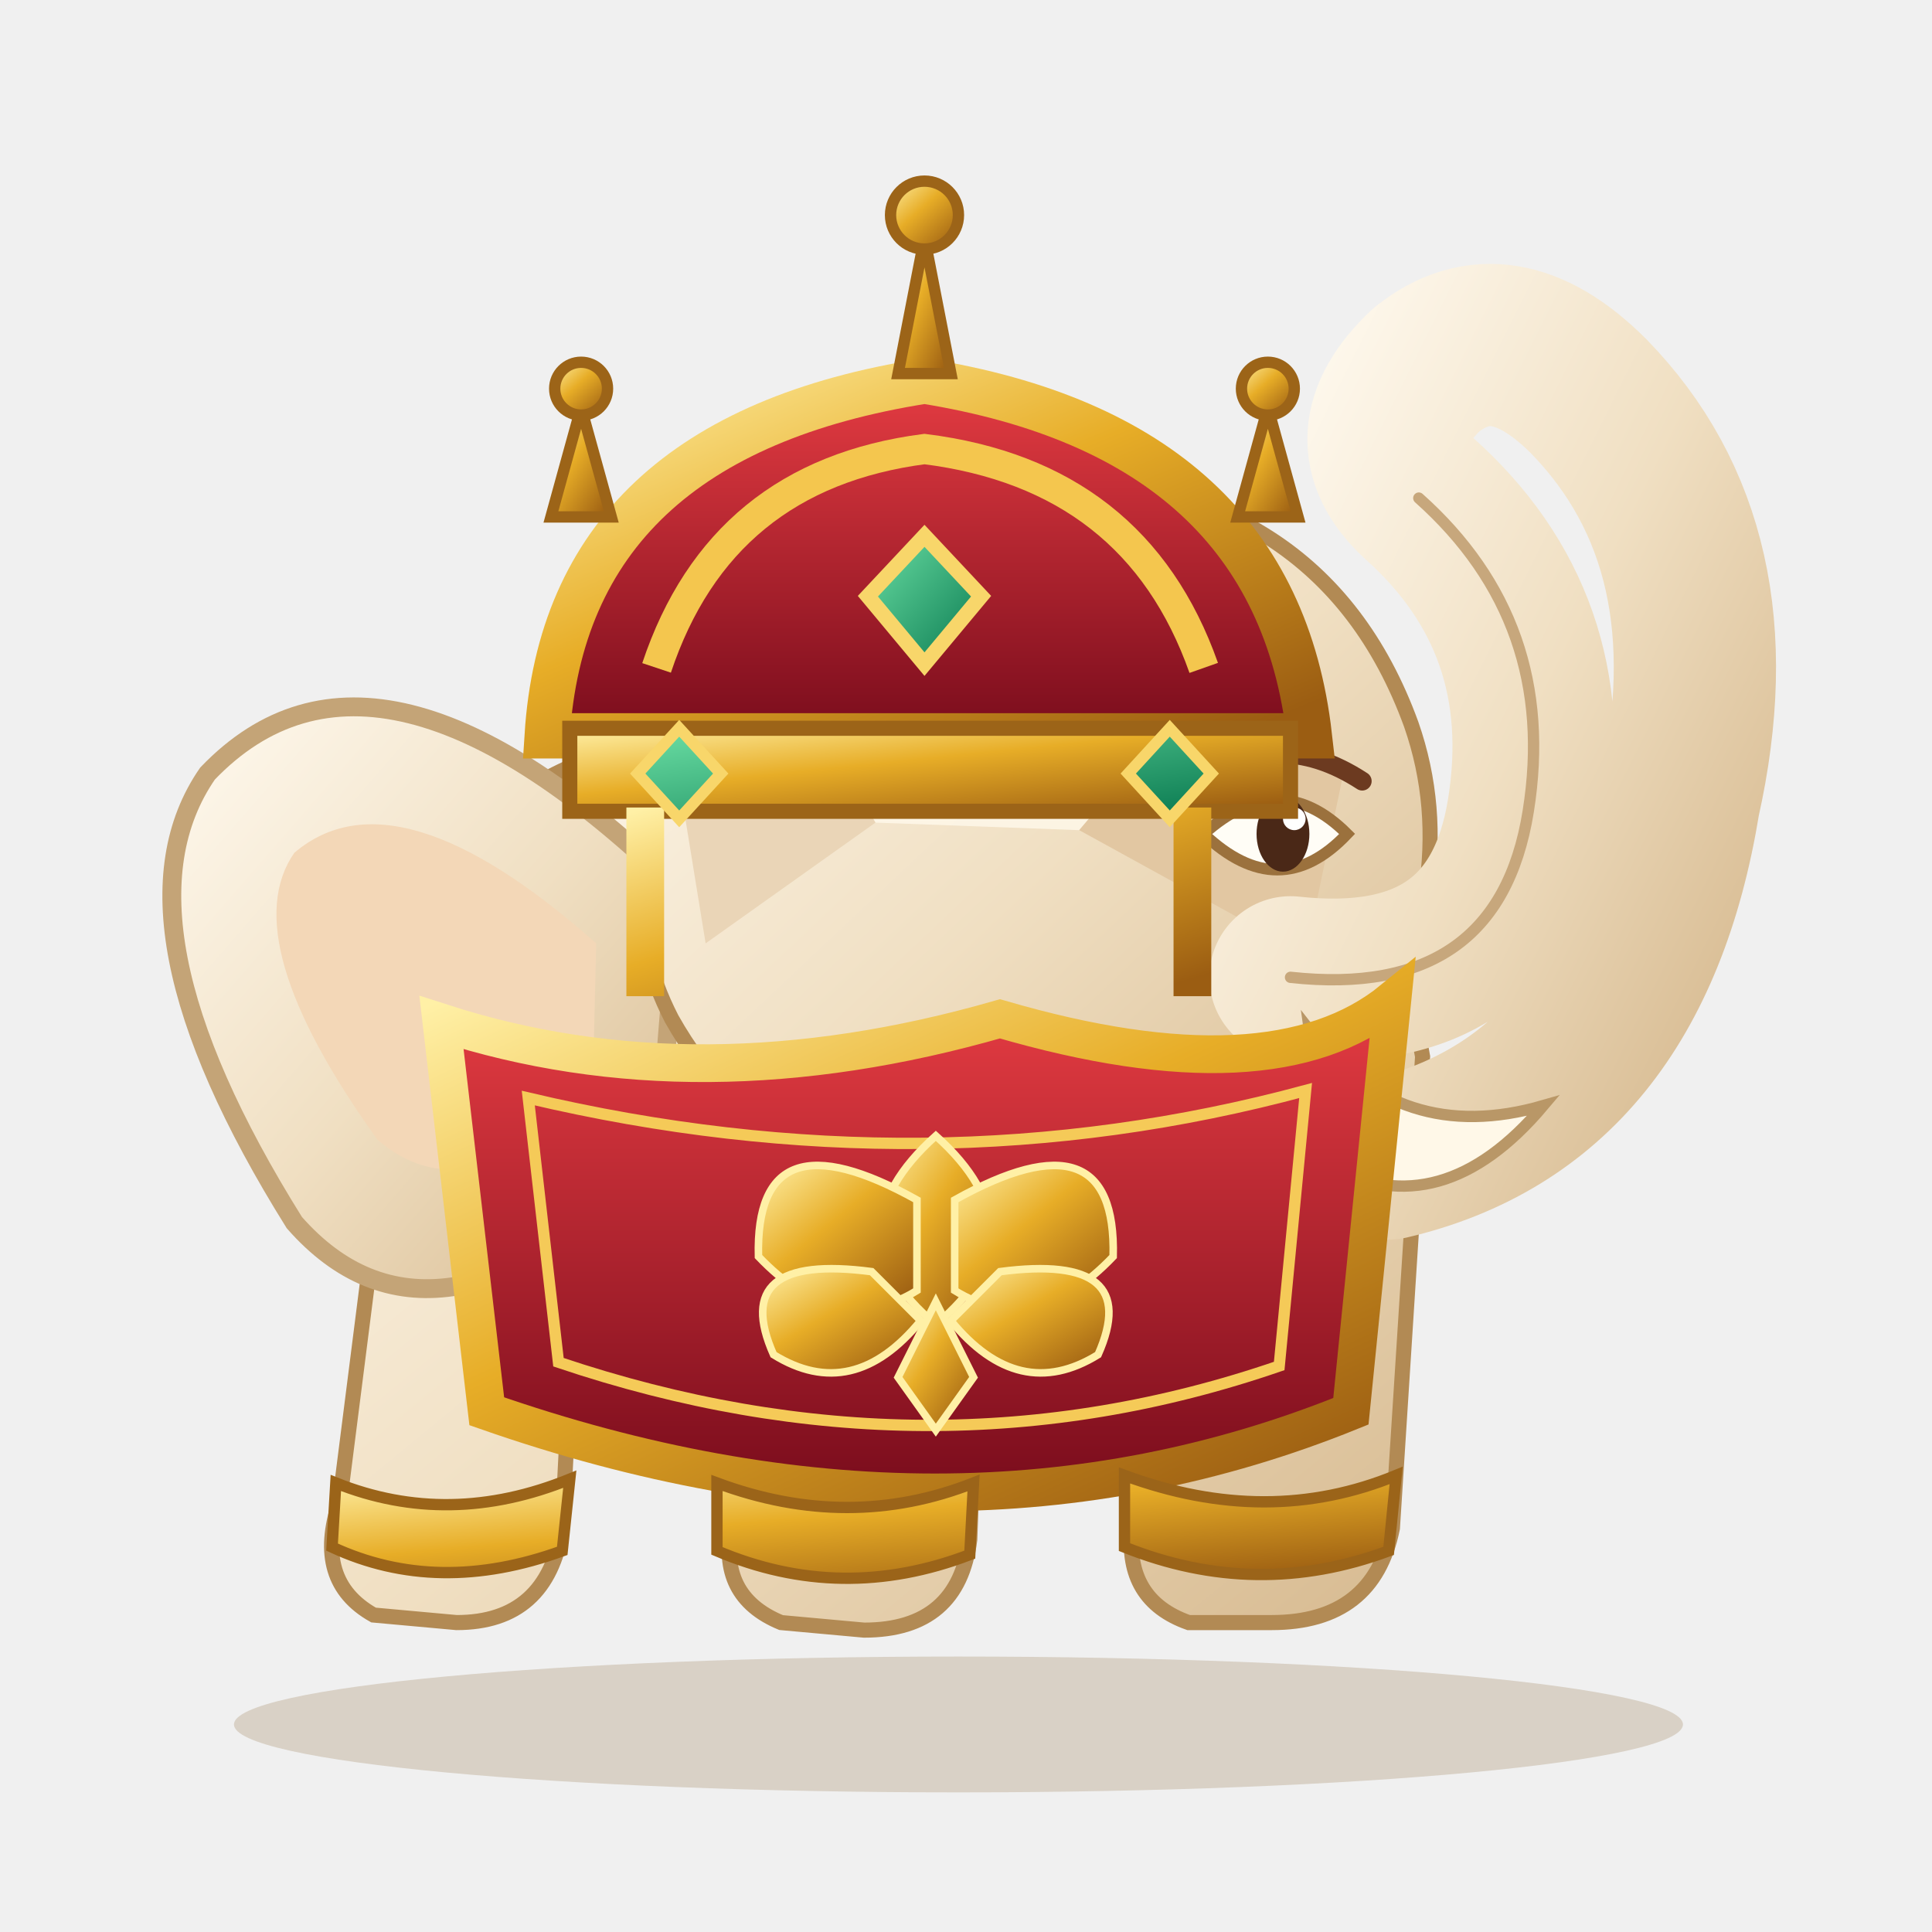
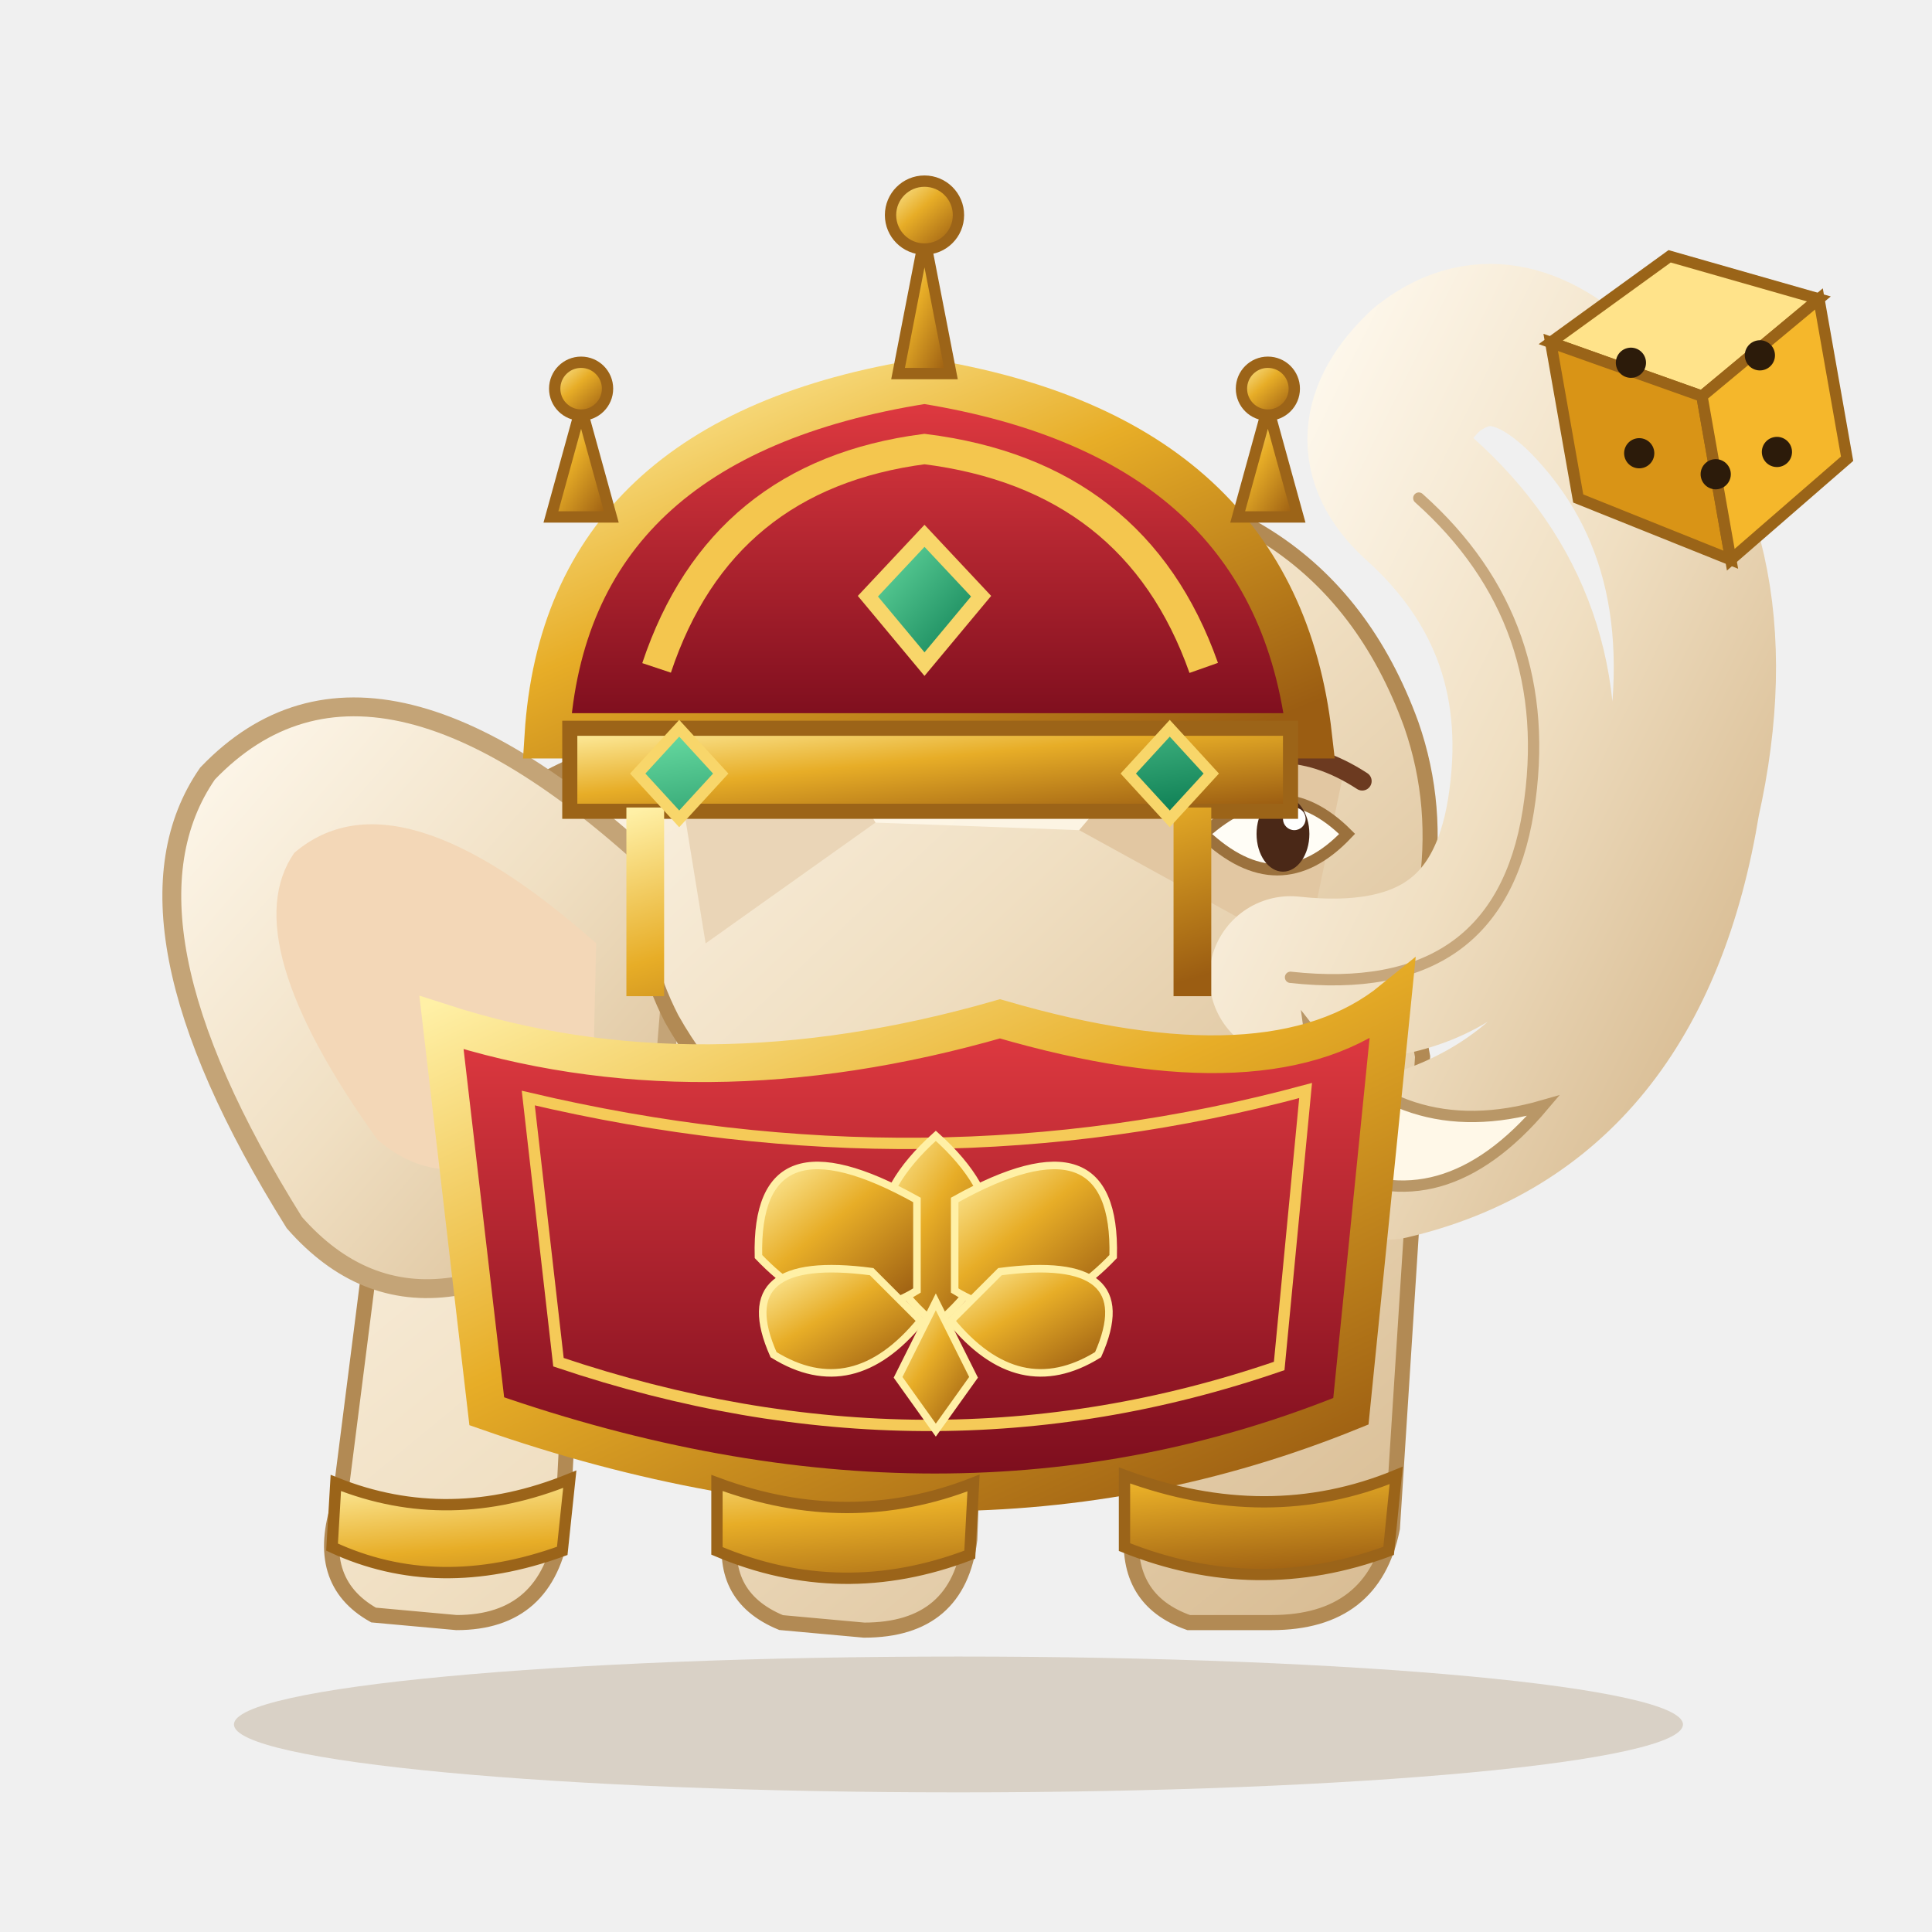
<svg xmlns="http://www.w3.org/2000/svg" viewBox="0 0 512 512">
  <defs>
    <linearGradient id="ivory" x1="0" y1="0" x2="1" y2="1">
      <stop stop-color="#fffaf0" />
      <stop offset=".52" stop-color="#f0dfc2" />
      <stop offset="1" stop-color="#d6b98f" />
    </linearGradient>
    <linearGradient id="gold" x1="0" y1="0" x2="0.9" y2="1">
      <stop stop-color="#fff0a6" />
      <stop offset=".45" stop-color="#e7ad27" />
      <stop offset="1" stop-color="#9b5d12" />
    </linearGradient>
    <linearGradient id="ruby" x1="0" y1="0" x2="0" y2="1">
      <stop stop-color="#e53c42" />
      <stop offset="1" stop-color="#790c1c" />
    </linearGradient>
    <linearGradient id="jade" x1="0" y1="0" x2="1" y2="1">
      <stop stop-color="#6ce0a5" />
      <stop offset="1" stop-color="#08784f" />
    </linearGradient>
  </defs>
  <ellipse cx="254" cy="457" rx="192" ry="18" fill="#7c551d" opacity=".2" />
  <path d="M105 280 Q105 207 183 194 L300 195 Q365 209 377 280 L369 405 Q364 430 337 430 L315 430 Q298 424 300 405 L298 326 L260 326 L257 408 Q254 432 229 432 L207 430 Q190 423 194 404 L191 325 L153 327 L149 405 Q145 430 121 430 L99 428 Q83 419 90 398Z" fill="url(#ivory)" stroke="#b28a54" stroke-width="4" />
  <path d="M180 236 Q100 158 55 205 Q28 244 78 324 Q114 365 174 310Z" fill="url(#ivory)" stroke="#c4a477" stroke-width="5" />
  <path d="M158 250 Q105 203 78 226 Q62 249 100 302 Q123 322 157 292Z" fill="#f3d7b7" />
  <path d="M180 195 Q193 126 271 126 Q350 126 374 192 Q389 235 359 286 Q332 325 270 322 Q205 318 178 270 Q160 235 180 195Z" fill="url(#ivory)" stroke="#b28a54" stroke-width="4" />
  <path d="M206 173 L269 132 L326 173 L286 220 L232 218Z" fill="#fff9eb" opacity=".8" />
  <path d="M206 173 L232 218 L187 250 L180 207Z" fill="#ead5b7" />
  <path d="M326 173 L356 205 L346 253 L286 220Z" fill="#e2c7a2" />
  <path d="M342 259 Q397 265 405 215 Q413 165 376 132 Q359 116 378 98 Q398 82 421 105 Q460 145 445 212 Q432 292 368 307" fill="none" stroke="url(#ivory)" stroke-width="43" stroke-linecap="round" stroke-linejoin="round" />
  <path d="M342 259 Q397 265 405 215 Q413 165 376 132" fill="none" stroke="#c7a77c" stroke-width="3" stroke-linecap="round" />
+   <g transform="translate(408 74) rotate(-10)">
+     <path d="M0 17 L35 0 L72 18 L37 38Z" fill="#ffe38a" stroke="#9a6418" stroke-width="3" />
+     <path d="M0 17 L37 38 L37 82 L0 59Z" fill="#d99416" stroke="#9a6418" stroke-width="3" />
+     <path d="M37 38 L72 18 L72 61 L37 82Z" fill="#f5b72b" stroke="#9a6418" stroke-width="3" />
+     <g fill="#2c1b0a">
+       <circle cx="20" cy="26" r="4" />
+       <circle cx="54" cy="30" r="4" />
+       <circle cx="54" cy="56" r="4" />
+       <circle cx="18" cy="50" r="4" />
+       <circle cx="37" cy="59" r="4" />
+     </g>
+   </g>
  <path d="M347 273 Q371 304 409 293 Q382 325 352 309Z" fill="#fff8e8" stroke="#b99767" stroke-width="3" />
  <path d="M319 221 Q339 203 357 221 Q339 240 319 221Z" fill="#fffdf6" stroke="#9b713d" stroke-width="3" />
  <ellipse cx="340" cy="221" rx="7" ry="10" fill="#4a2817" />
  <circle cx="343" cy="217" r="3" fill="#fff" />
  <path d="M316 208 Q338 192 361 207" fill="none" stroke="#6c3a20" stroke-width="5" stroke-linecap="round" />
  <path d="M117 271 Q185 293 265 270 Q337 291 369 265 L358 374 Q252 417 129 374Z" fill="url(#ruby)" stroke="url(#gold)" stroke-width="10" />
  <path d="M140 291 Q246 316 346 289 L339 362 Q246 394 148 361Z" fill="none" stroke="#f5ca58" stroke-width="3" />
  <g transform="translate(248 337)" fill="url(#gold)" stroke="#fff0a6" stroke-width="2">
    <path d="M0 -36 Q-29 -10 0 14 Q29 -10 0 -36Z" />
    <path d="M-5 -19 Q-48 -43 -47 -4 Q-26 18 -5 5Z" />
    <path d="M5 -19 Q48 -43 47 -4 Q26 18 5 5Z" />
    <path d="M-17 0 Q-55 -5 -43 22 Q-22 35 -4 13Z" />
    <path d="M17 0 Q55 -5 43 22 Q22 35 4 13Z" />
    <path d="M0 8 L10 28 L0 42 L-10 28Z" />
  </g>
  <path d="M145 195 Q150 116 245 101 Q338 116 347 195Z" fill="url(#ruby)" stroke="url(#gold)" stroke-width="12" />
  <path d="M174 177 Q191 126 245 119 Q301 126 319 177" fill="none" stroke="#f4c64e" stroke-width="8" />
  <path d="M151 193 L342 193 L342 215 L151 215Z" fill="url(#gold)" stroke="#9c6418" stroke-width="4" />
  <path d="M171 214 L171 264 M316 214 L316 264" stroke="url(#gold)" stroke-width="10" />
  <g fill="url(#gold)" stroke="#9c6418" stroke-width="3">
    <path d="M238 99 L245 63 L252 99Z" />
    <circle cx="245" cy="57" r="9" />
    <path d="M146 137 L154 108 L162 137Z" />
    <circle cx="154" cy="103" r="7" />
    <path d="M328 137 L336 108 L344 137Z" />
    <circle cx="336" cy="103" r="7" />
  </g>
  <path d="M245 142 L260 158 L245 176 L230 158Z" fill="url(#jade)" stroke="#f8d66a" stroke-width="4" />
  <path d="M180 193 L191 205 L180 217 L169 205Z M310 193 L321 205 L310 217 L299 205Z" fill="url(#jade)" stroke="#f8d66a" stroke-width="3" />
  <path d="M89 393 Q119 405 151 392 L149 411 Q116 423 88 410Z M190 393 Q225 406 258 393 L257 412 Q223 425 190 411Z M298 391 Q336 405 370 391 L368 411 Q333 424 298 410Z" fill="url(#gold)" stroke="#9b6419" stroke-width="3" />
</svg>
